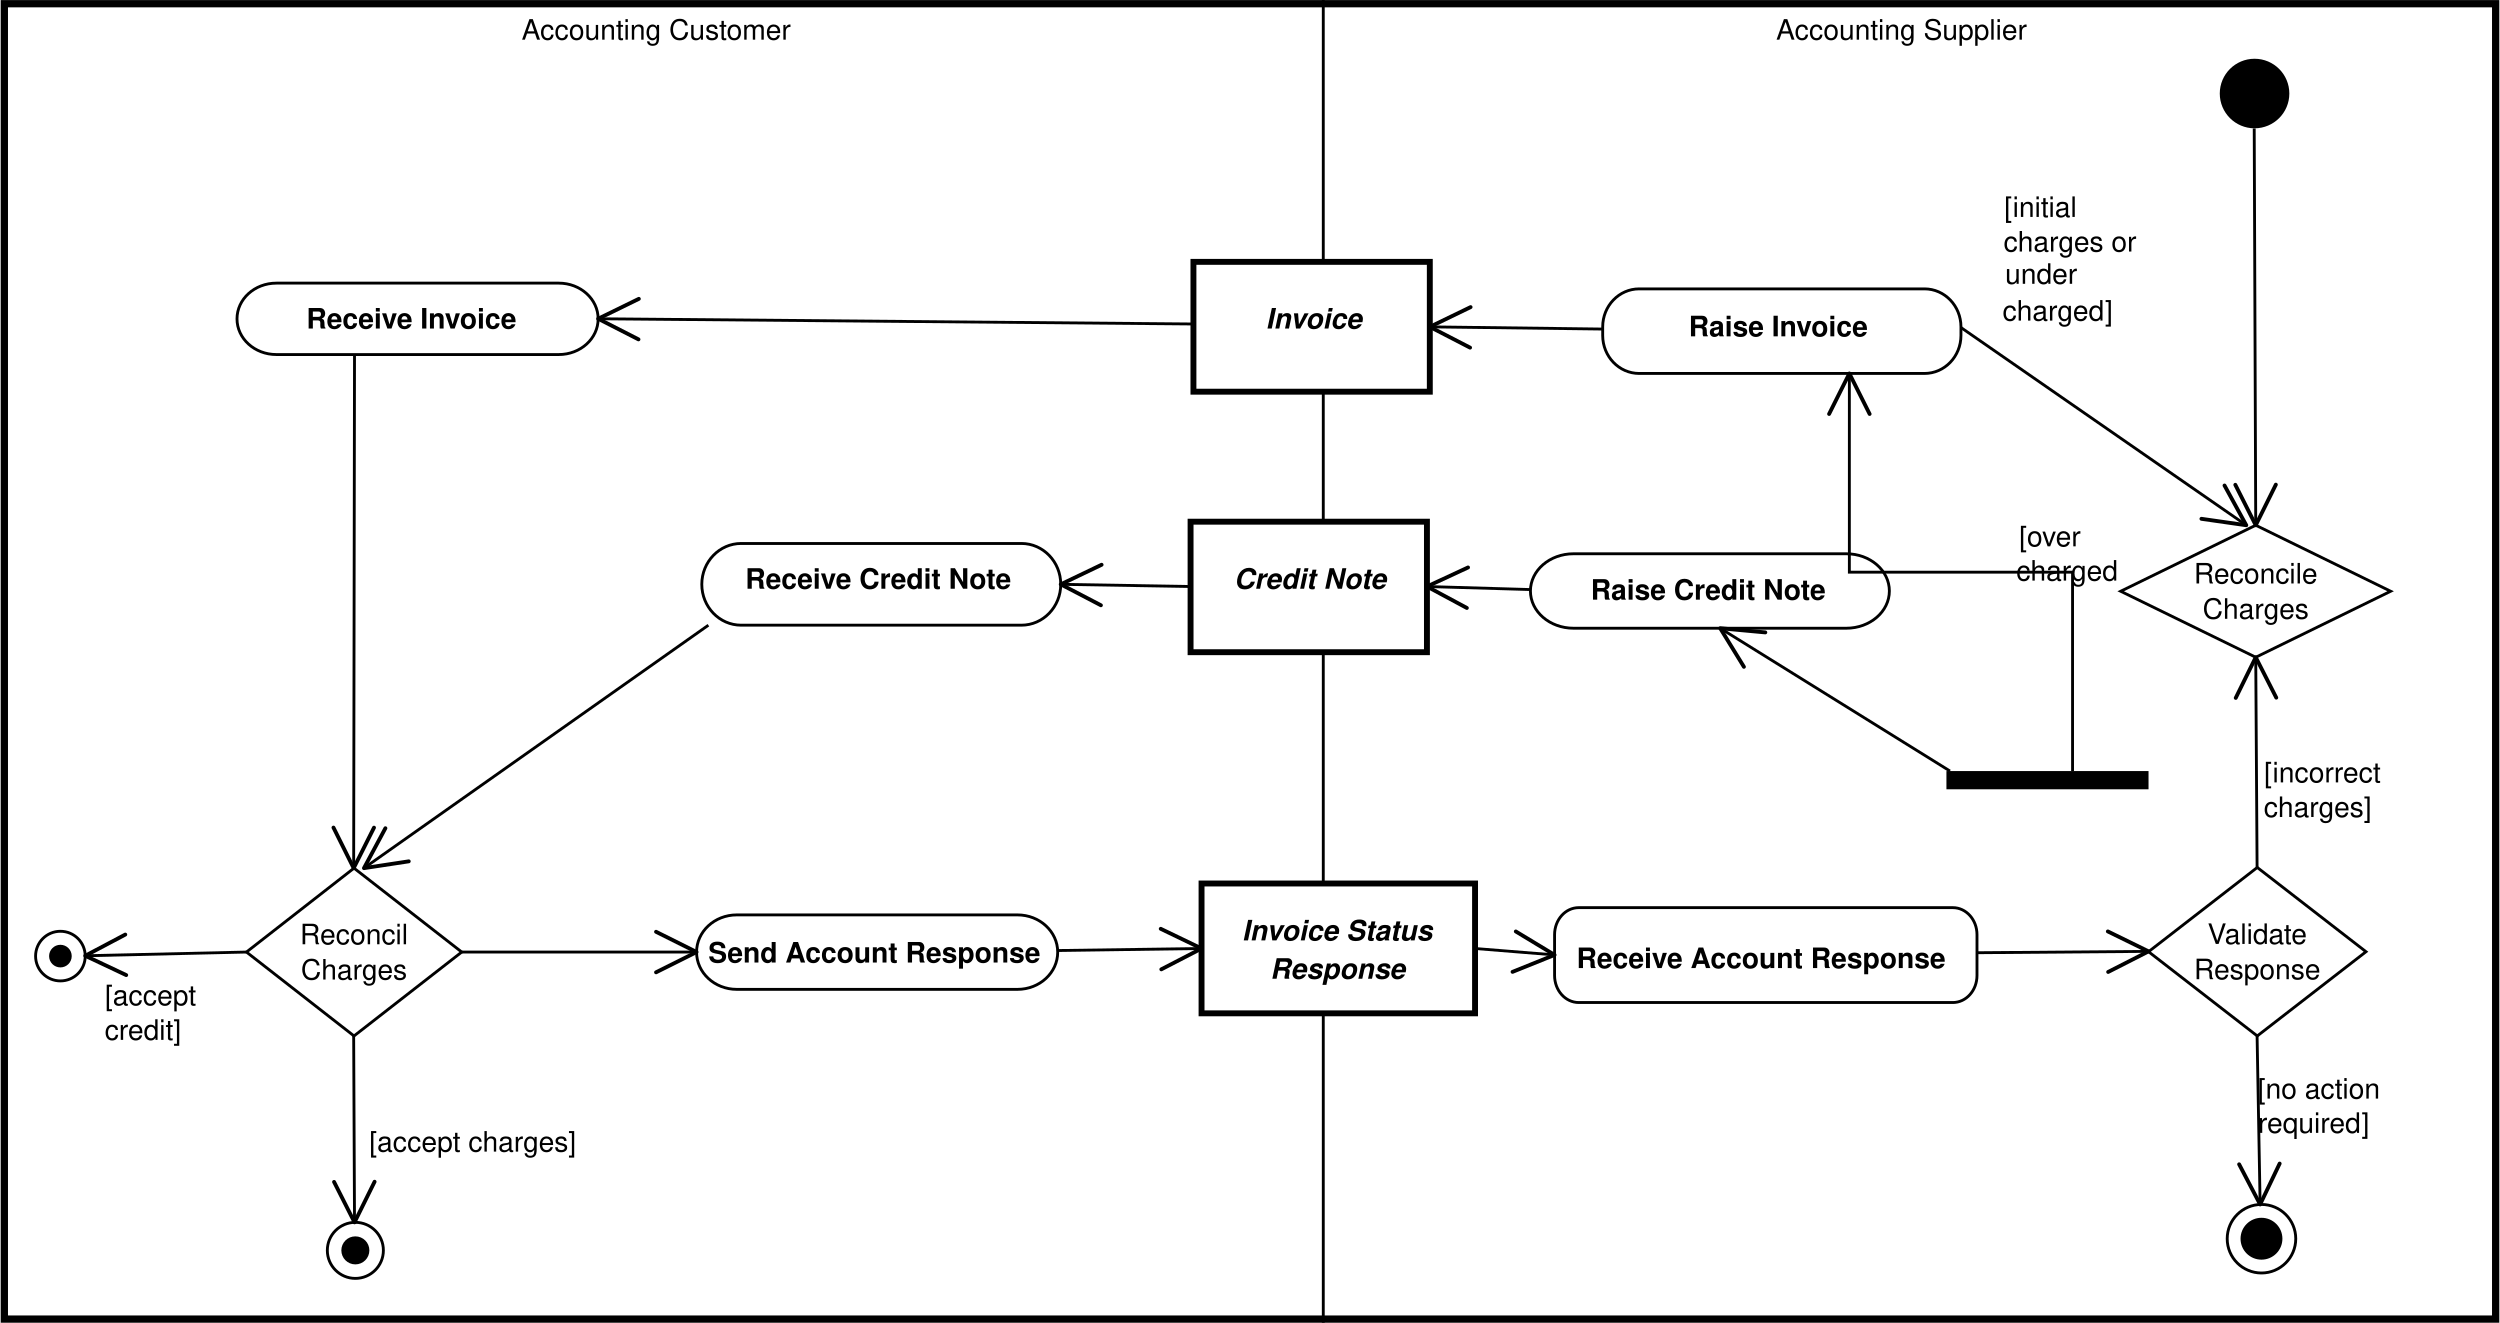
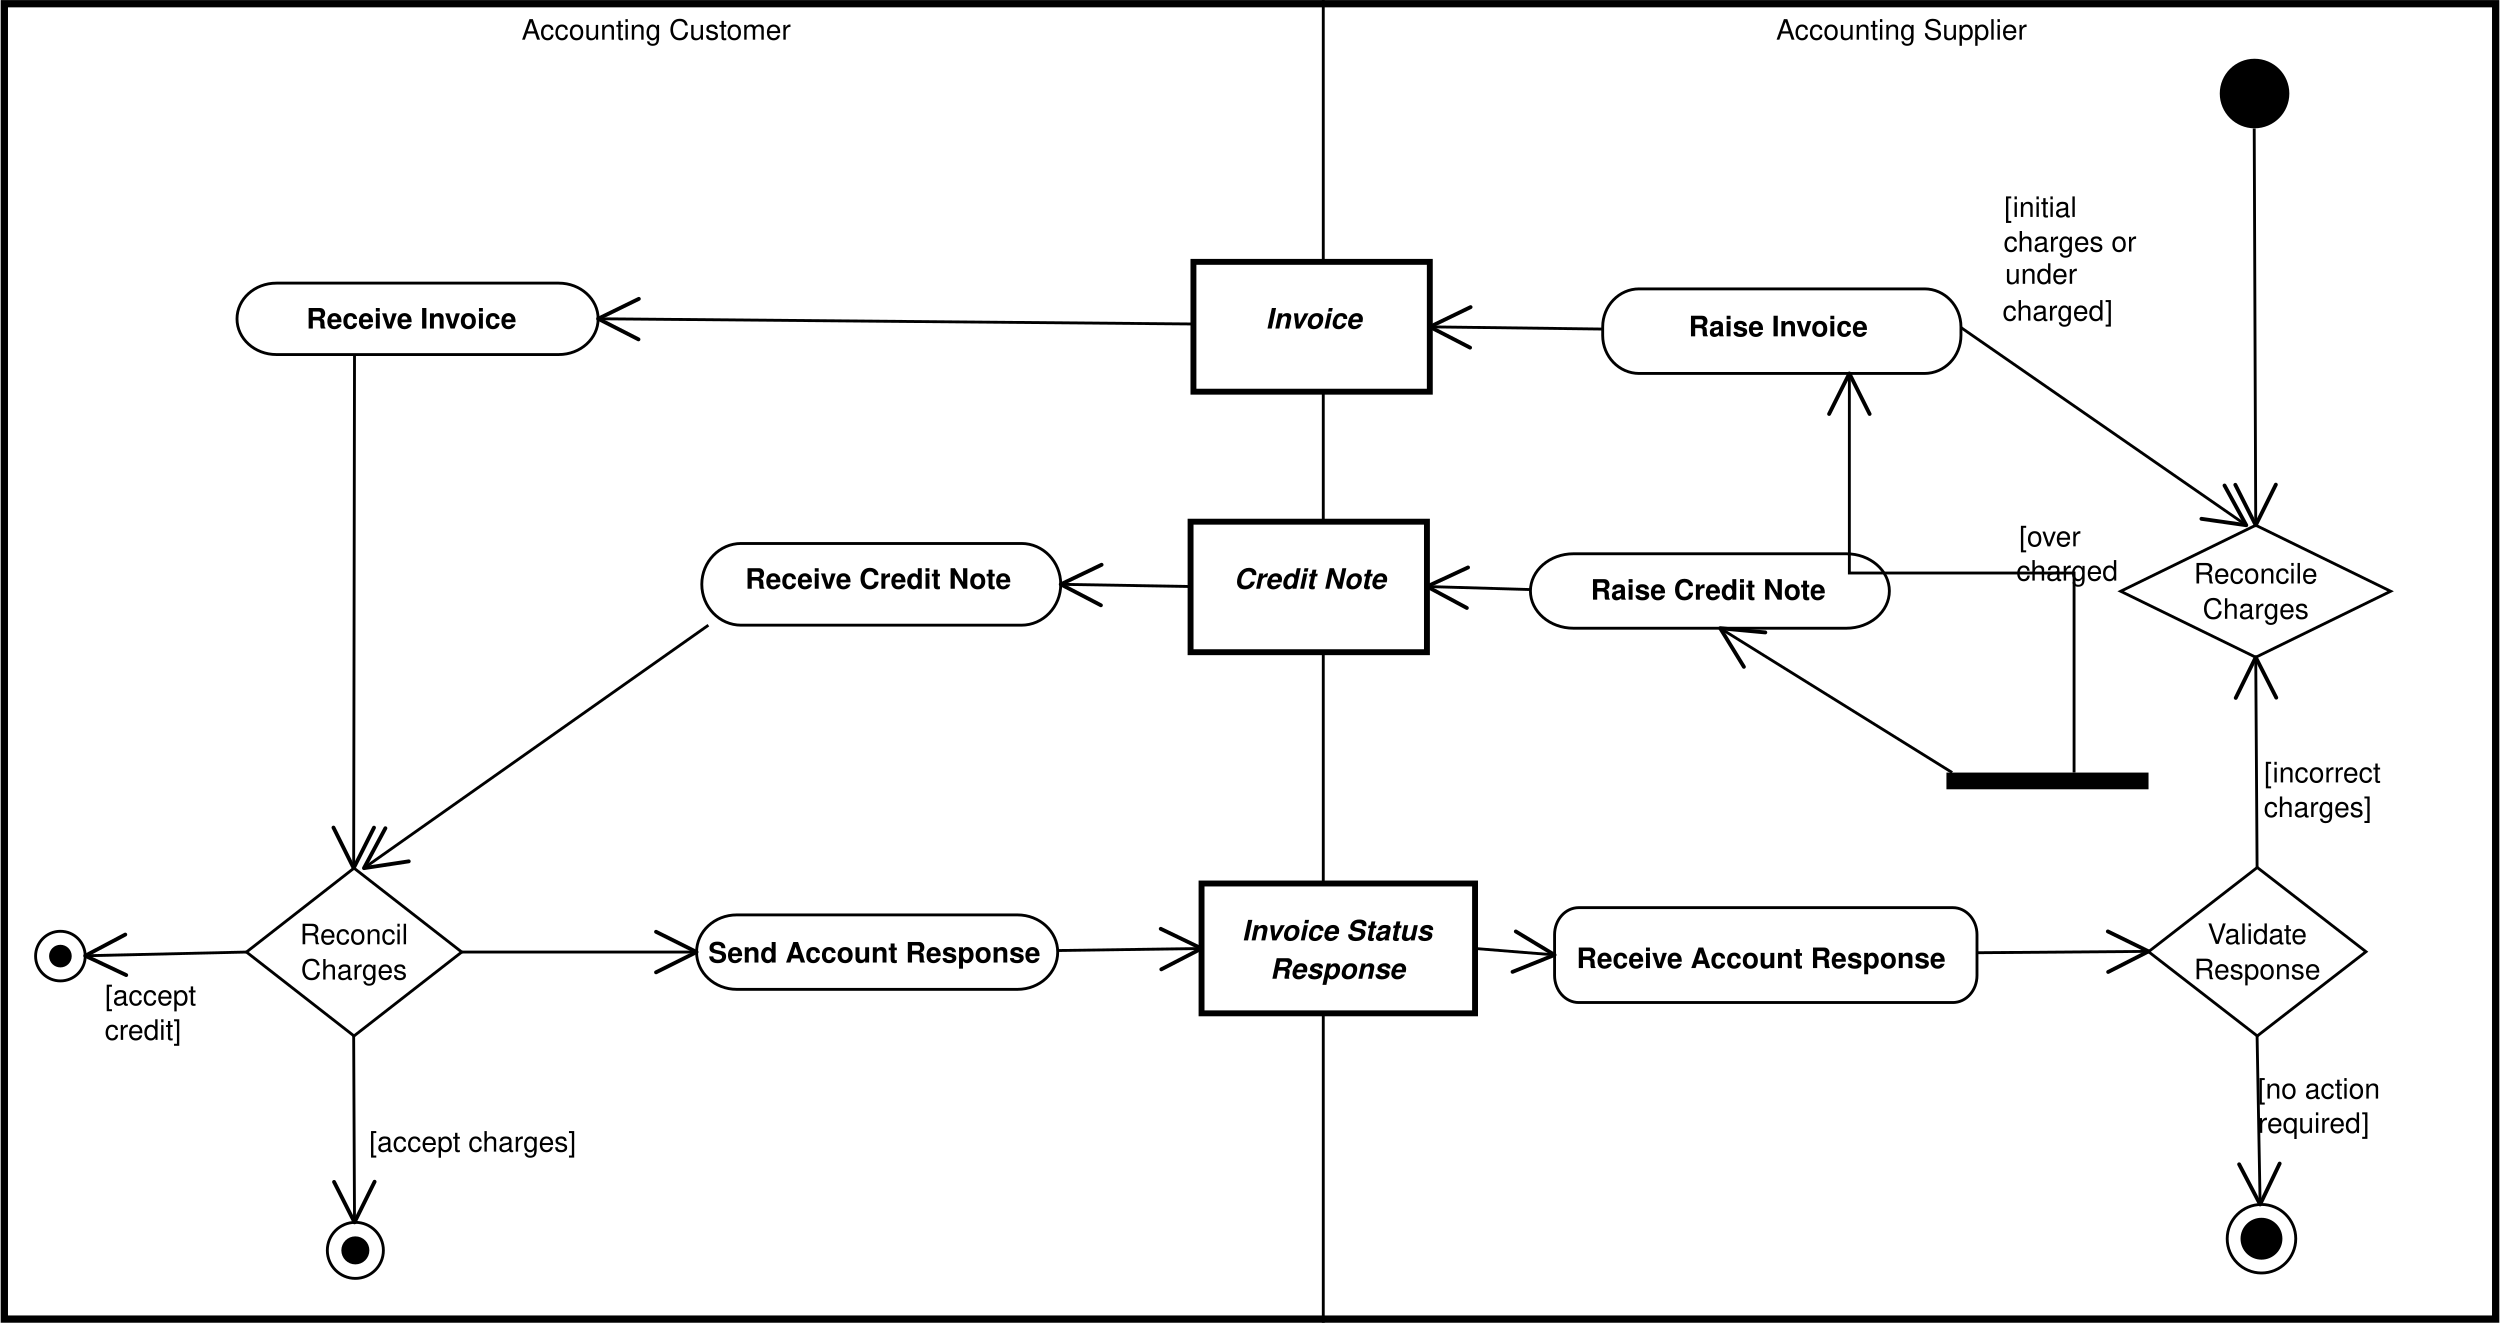
- <svg xmlns="http://www.w3.org/2000/svg" version="1.1" width="1480" height="783" viewBox="0 0 1480.0 783.4" content="&lt;mxfile host=&quot;UBL-TC&quot; agent=&quot;UBL artwork pipeline&quot; type=&quot;device&quot;&gt;&lt;diagram id=&quot;d1&quot; name=&quot;Page-1&quot;&gt;&lt;mxGraphModel dx=&quot;1400&quot; dy=&quot;800&quot; grid=&quot;0&quot; page=&quot;1&quot; pageScale=&quot;1&quot; pageWidth=&quot;1480&quot; pageHeight=&quot;783&quot;&gt;&lt;root&gt;&lt;mxCell id=&quot;0&quot;/&gt;&lt;mxCell id=&quot;1&quot; parent=&quot;0&quot;/&gt;&lt;mxCell id=&quot;lane0&quot; value=&quot;Accounting Customer&quot; style=&quot;swimlane;whiteSpace=wrap;html=1;startSize=33;&quot; vertex=&quot;1&quot; parent=&quot;1&quot;&gt;&lt;mxGeometry x=&quot;0.0&quot; y=&quot;0&quot; width=&quot;783.4&quot; height=&quot;783.4&quot; as=&quot;geometry&quot;/&gt;&lt;/mxCell&gt;&lt;mxCell id=&quot;lane1&quot; value=&quot;Accounting Supplier&quot; style=&quot;swimlane;whiteSpace=wrap;html=1;startSize=33;&quot; vertex=&quot;1&quot; parent=&quot;1&quot;&gt;&lt;mxGeometry x=&quot;783.4&quot; y=&quot;0&quot; width=&quot;696.6&quot; height=&quot;783.4&quot; as=&quot;geometry&quot;/&gt;&lt;/mxCell&gt;&lt;mxCell id=&quot;n1&quot; value=&quot;&quot; style=&quot;ellipse;html=1;shape=startState;fillColor=#000000;strokeColor=#000000;fontFamily=Helvetica;fontSize=17;&quot; vertex=&quot;1&quot; parent=&quot;1&quot;&gt;&lt;mxGeometry x=&quot;1314.5&quot; y=&quot;34.6&quot; width=&quot;41.1&quot; height=&quot;41.5&quot; as=&quot;geometry&quot;/&gt;&lt;/mxCell&gt;&lt;mxCell id=&quot;n2&quot; value=&quot;Invoice&quot; style=&quot;rounded=0;whiteSpace=wrap;html=1;fontStyle=3;strokeWidth=2;fontFamily=Helvetica;fontSize=17;&quot; vertex=&quot;1&quot; parent=&quot;1&quot;&gt;&lt;mxGeometry x=&quot;706.5&quot; y=&quot;155.1&quot; width=&quot;140.0&quot; height=&quot;76.9&quot; as=&quot;geometry&quot;/&gt;&lt;/mxCell&gt;&lt;mxCell id=&quot;n3&quot; value=&quot;Receive Invoice&quot; style=&quot;rounded=1;arcSize=40;whiteSpace=wrap;html=1;fontStyle=1;fontFamily=Helvetica;fontSize=17;&quot; vertex=&quot;1&quot; parent=&quot;1&quot;&gt;&lt;mxGeometry x=&quot;140.0&quot; y=&quot;167.7&quot; width=&quot;213.9&quot; height=&quot;42.3&quot; as=&quot;geometry&quot;/&gt;&lt;/mxCell&gt;&lt;mxCell id=&quot;n4&quot; value=&quot;Raise Invoice&quot; style=&quot;rounded=1;arcSize=40;whiteSpace=wrap;html=1;fontStyle=1;fontFamily=Helvetica;fontSize=17;&quot; vertex=&quot;1&quot; parent=&quot;1&quot;&gt;&lt;mxGeometry x=&quot;948.9&quot; y=&quot;171.1&quot; width=&quot;212.2&quot; height=&quot;50.1&quot; as=&quot;geometry&quot;/&gt;&lt;/mxCell&gt;&lt;mxCell id=&quot;n5&quot; value=&quot;Credit Note&quot; style=&quot;rounded=0;whiteSpace=wrap;html=1;fontStyle=3;strokeWidth=2;fontFamily=Helvetica;fontSize=17;&quot; vertex=&quot;1&quot; parent=&quot;1&quot;&gt;&lt;mxGeometry x=&quot;704.8&quot; y=&quot;309.0&quot; width=&quot;140.0&quot; height=&quot;77.3&quot; as=&quot;geometry&quot;/&gt;&lt;/mxCell&gt;&lt;mxCell id=&quot;n6&quot; value=&quot;Reconcile Charges&quot; style=&quot;rhombus;whiteSpace=wrap;html=1;fontFamily=Helvetica;fontSize=17;&quot; vertex=&quot;1&quot; parent=&quot;1&quot;&gt;&lt;mxGeometry x=&quot;1255.7&quot; y=&quot;311.1&quot; width=&quot;159.9&quot; height=&quot;78.2&quot; as=&quot;geometry&quot;/&gt;&lt;/mxCell&gt;&lt;mxCell id=&quot;n7&quot; value=&quot;Receive Credit Note&quot; style=&quot;rounded=1;arcSize=40;whiteSpace=wrap;html=1;fontStyle=1;fontFamily=Helvetica;fontSize=17;&quot; vertex=&quot;1&quot; parent=&quot;1&quot;&gt;&lt;mxGeometry x=&quot;415.3&quot; y=&quot;321.9&quot; width=&quot;212.6&quot; height=&quot;48.4&quot; as=&quot;geometry&quot;/&gt;&lt;/mxCell&gt;&lt;mxCell id=&quot;n8&quot; value=&quot;Raise Credit Note&quot; style=&quot;rounded=1;arcSize=40;whiteSpace=wrap;html=1;fontStyle=1;fontFamily=Helvetica;fontSize=17;&quot; vertex=&quot;1&quot; parent=&quot;1&quot;&gt;&lt;mxGeometry x=&quot;906.1&quot; y=&quot;328.0&quot; width=&quot;212.6&quot; height=&quot;44.1&quot; as=&quot;geometry&quot;/&gt;&lt;/mxCell&gt;&lt;mxCell id=&quot;n9&quot; value=&quot;&quot; style=&quot;html=1;shape=line;direction=north;strokeWidth=12;fontFamily=Helvetica;fontSize=17;&quot; vertex=&quot;1&quot; parent=&quot;1&quot;&gt;&lt;mxGeometry x=&quot;1152.5&quot; y=&quot;456.7&quot; width=&quot;119.7&quot; height=&quot;10.8&quot; as=&quot;geometry&quot;/&gt;&lt;/mxCell&gt;&lt;mxCell id=&quot;n10&quot; value=&quot;Validate Response&quot; style=&quot;rhombus;whiteSpace=wrap;html=1;fontFamily=Helvetica;fontSize=17;&quot; vertex=&quot;1&quot; parent=&quot;1&quot;&gt;&lt;mxGeometry x=&quot;1272.2&quot; y=&quot;513.8&quot; width=&quot;128.8&quot; height=&quot;99.8&quot; as=&quot;geometry&quot;/&gt;&lt;/mxCell&gt;&lt;mxCell id=&quot;n11&quot; value=&quot;Reconcil Charges&quot; style=&quot;rhombus;whiteSpace=wrap;html=1;fontFamily=Helvetica;fontSize=17;&quot; vertex=&quot;1&quot; parent=&quot;1&quot;&gt;&lt;mxGeometry x=&quot;145.6&quot; y=&quot;514.2&quot; width=&quot;127.5&quot; height=&quot;99.4&quot; as=&quot;geometry&quot;/&gt;&lt;/mxCell&gt;&lt;mxCell id=&quot;n12&quot; value=&quot;Invoice Status Response&quot; style=&quot;rounded=0;whiteSpace=wrap;html=1;fontStyle=3;strokeWidth=2;fontFamily=Helvetica;fontSize=17;&quot; vertex=&quot;1&quot; parent=&quot;1&quot;&gt;&lt;mxGeometry x=&quot;711.3&quot; y=&quot;523.3&quot; width=&quot;162.0&quot; height=&quot;76.9&quot; as=&quot;geometry&quot;/&gt;&lt;/mxCell&gt;&lt;mxCell id=&quot;n13&quot; value=&quot;Receive Account Response&quot; style=&quot;rounded=1;arcSize=40;whiteSpace=wrap;html=1;fontStyle=1;fontFamily=Helvetica;fontSize=17;&quot; vertex=&quot;1&quot; parent=&quot;1&quot;&gt;&lt;mxGeometry x=&quot;920.4&quot; y=&quot;537.6&quot; width=&quot;250.2&quot; height=&quot;56.2&quot; as=&quot;geometry&quot;/&gt;&lt;/mxCell&gt;&lt;mxCell id=&quot;n14&quot; value=&quot;Send Account Response&quot; style=&quot;rounded=1;arcSize=40;whiteSpace=wrap;html=1;fontStyle=1;fontFamily=Helvetica;fontSize=17;&quot; vertex=&quot;1&quot; parent=&quot;1&quot;&gt;&lt;mxGeometry x=&quot;412.2&quot; y=&quot;541.9&quot; width=&quot;213.9&quot; height=&quot;44.1&quot; as=&quot;geometry&quot;/&gt;&lt;/mxCell&gt;&lt;mxCell id=&quot;n15&quot; value=&quot;&quot; style=&quot;ellipse;html=1;shape=endState;fillColor=#000000;strokeColor=#000000;fontFamily=Helvetica;fontSize=17;&quot; vertex=&quot;1&quot; parent=&quot;1&quot;&gt;&lt;mxGeometry x=&quot;20.7&quot; y=&quot;551.4&quot; width=&quot;29.4&quot; height=&quot;29.8&quot; as=&quot;geometry&quot;/&gt;&lt;/mxCell&gt;&lt;mxCell id=&quot;n16&quot; value=&quot;&quot; style=&quot;ellipse;html=1;shape=endState;fillColor=#000000;strokeColor=#000000;fontFamily=Helvetica;fontSize=17;&quot; vertex=&quot;1&quot; parent=&quot;1&quot;&gt;&lt;mxGeometry x=&quot;1318.8&quot; y=&quot;713.4&quot; width=&quot;40.6&quot; height=&quot;40.6&quot; as=&quot;geometry&quot;/&gt;&lt;/mxCell&gt;&lt;mxCell id=&quot;n17&quot; value=&quot;&quot; style=&quot;ellipse;html=1;shape=endState;fillColor=#000000;strokeColor=#000000;fontFamily=Helvetica;fontSize=17;&quot; vertex=&quot;1&quot; parent=&quot;1&quot;&gt;&lt;mxGeometry x=&quot;193.4&quot; y=&quot;724.0&quot; width=&quot;33.3&quot; height=&quot;33.3&quot; as=&quot;geometry&quot;/&gt;&lt;/mxCell&gt;&lt;mxCell id=&quot;e0&quot; value=&quot;&quot; style=&quot;edgeStyle=none;rounded=0;html=1;endArrow=open;endFill=0;endSize=14;exitX=0.494;exitY=1.0;entryX=0.5;entryY=0.0;&quot; edge=&quot;1&quot; parent=&quot;1&quot; source=&quot;n1&quot; target=&quot;n6&quot;&gt;&lt;mxGeometry relative=&quot;1&quot; as=&quot;geometry&quot;&gt;&lt;/mxGeometry&gt;&lt;/mxCell&gt;&lt;mxCell id=&quot;e1&quot; value=&quot;&quot; style=&quot;edgeStyle=none;rounded=0;html=1;endArrow=open;endFill=0;endSize=14;exitX=0.0;exitY=0.478;entryX=1.0;entryY=0.499;&quot; edge=&quot;1&quot; parent=&quot;1&quot; source=&quot;n2&quot; target=&quot;n3&quot;&gt;&lt;mxGeometry relative=&quot;1&quot; as=&quot;geometry&quot;&gt;&lt;/mxGeometry&gt;&lt;/mxCell&gt;&lt;mxCell id=&quot;e2&quot; value=&quot;&quot; style=&quot;edgeStyle=none;rounded=0;html=1;endArrow=open;endFill=0;endSize=14;exitX=0.0;exitY=0.475;entryX=1.0;entryY=0.501;&quot; edge=&quot;1&quot; parent=&quot;1&quot; source=&quot;n4&quot; target=&quot;n2&quot;&gt;&lt;mxGeometry relative=&quot;1&quot; as=&quot;geometry&quot;&gt;&lt;/mxGeometry&gt;&lt;/mxCell&gt;&lt;mxCell id=&quot;e3&quot; value=&quot;[over charged&quot; style=&quot;edgeStyle=none;rounded=0;html=1;endArrow=open;endFill=0;endSize=14;exitX=1.0;exitY=0.457;entryX=0.465;entryY=0.0;&quot; edge=&quot;1&quot; parent=&quot;1&quot; source=&quot;n4&quot; target=&quot;n6&quot;&gt;&lt;mxGeometry relative=&quot;1&quot; as=&quot;geometry&quot;&gt;&lt;/mxGeometry&gt;&lt;/mxCell&gt;&lt;mxCell id=&quot;e4&quot; value=&quot;&quot; style=&quot;edgeStyle=none;rounded=0;html=1;endArrow=open;endFill=0;endSize=14;exitX=0.325;exitY=1.0;entryX=0.498;entryY=0.0;&quot; edge=&quot;1&quot; parent=&quot;1&quot; source=&quot;n3&quot; target=&quot;n11&quot;&gt;&lt;mxGeometry relative=&quot;1&quot; as=&quot;geometry&quot;&gt;&lt;/mxGeometry&gt;&lt;/mxCell&gt;&lt;mxCell id=&quot;e5&quot; value=&quot;[incorrect information]&quot; style=&quot;edgeStyle=orthogonalEdgeStyle;rounded=0;html=1;endArrow=open;endFill=0;endSize=14;exitX=0.624;exitY=0.0;entryX=0.689;entryY=1.0;&quot; edge=&quot;1&quot; parent=&quot;1&quot; source=&quot;n9&quot; target=&quot;n4&quot;&gt;&lt;mxGeometry relative=&quot;1&quot; as=&quot;geometry&quot;&gt;&lt;/mxGeometry&gt;&lt;/mxCell&gt;&lt;mxCell id=&quot;e6&quot; value=&quot;&quot; style=&quot;edgeStyle=none;rounded=0;html=1;endArrow=open;endFill=0;endSize=14;exitX=0.0;exitY=0.497;entryX=1.0;entryY=0.5;&quot; edge=&quot;1&quot; parent=&quot;1&quot; source=&quot;n5&quot; target=&quot;n7&quot;&gt;&lt;mxGeometry relative=&quot;1&quot; as=&quot;geometry&quot;&gt;&lt;/mxGeometry&gt;&lt;/mxCell&gt;&lt;mxCell id=&quot;e7&quot; value=&quot;&quot; style=&quot;edgeStyle=none;rounded=0;html=1;endArrow=open;endFill=0;endSize=14;exitX=0.0;exitY=0.481;entryX=1.0;entryY=0.497;&quot; edge=&quot;1&quot; parent=&quot;1&quot; source=&quot;n8&quot; target=&quot;n5&quot;&gt;&lt;mxGeometry relative=&quot;1&quot; as=&quot;geometry&quot;&gt;&lt;/mxGeometry&gt;&lt;/mxCell&gt;&lt;mxCell id=&quot;e8&quot; value=&quot;&quot; style=&quot;edgeStyle=none;rounded=0;html=1;endArrow=open;endFill=0;endSize=14;exitX=0.018;exitY=1.0;entryX=0.546;entryY=0.0;&quot; edge=&quot;1&quot; parent=&quot;1&quot; source=&quot;n7&quot; target=&quot;n11&quot;&gt;&lt;mxGeometry relative=&quot;1&quot; as=&quot;geometry&quot;&gt;&lt;/mxGeometry&gt;&lt;/mxCell&gt;&lt;mxCell id=&quot;e9&quot; value=&quot;&quot; style=&quot;edgeStyle=none;rounded=0;html=1;endArrow=open;endFill=0;endSize=14;exitX=0.018;exitY=0.0;entryX=0.529;entryY=1.0;&quot; edge=&quot;1&quot; parent=&quot;1&quot; source=&quot;n9&quot; target=&quot;n8&quot;&gt;&lt;mxGeometry relative=&quot;1&quot; as=&quot;geometry&quot;&gt;&lt;/mxGeometry&gt;&lt;/mxCell&gt;&lt;mxCell id=&quot;e10&quot; value=&quot;[incorrect charges]&quot; style=&quot;edgeStyle=none;rounded=0;html=1;endArrow=open;endFill=0;endSize=14;exitX=0.499;exitY=0.0;entryX=0.5;entryY=1.0;&quot; edge=&quot;1&quot; parent=&quot;1&quot; source=&quot;n10&quot; target=&quot;n6&quot;&gt;&lt;mxGeometry relative=&quot;1&quot; as=&quot;geometry&quot;&gt;&lt;/mxGeometry&gt;&lt;/mxCell&gt;&lt;mxCell id=&quot;e11&quot; value=&quot;&quot; style=&quot;edgeStyle=none;rounded=0;html=1;endArrow=open;endFill=0;endSize=14;exitX=1.0;exitY=0.478;entryX=0.0;entryY=0.501;&quot; edge=&quot;1&quot; parent=&quot;1&quot; source=&quot;n14&quot; target=&quot;n12&quot;&gt;&lt;mxGeometry relative=&quot;1&quot; as=&quot;geometry&quot;&gt;&lt;/mxGeometry&gt;&lt;/mxCell&gt;&lt;mxCell id=&quot;e12&quot; value=&quot;&quot; style=&quot;edgeStyle=none;rounded=0;html=1;endArrow=open;endFill=0;endSize=14;exitX=1.0;exitY=0.5;entryX=0.0;entryY=0.499;&quot; edge=&quot;1&quot; parent=&quot;1&quot; source=&quot;n11&quot; target=&quot;n14&quot;&gt;&lt;mxGeometry relative=&quot;1&quot; as=&quot;geometry&quot;&gt;&lt;/mxGeometry&gt;&lt;/mxCell&gt;&lt;mxCell id=&quot;e13&quot; value=&quot;&quot; style=&quot;edgeStyle=orthogonalEdgeStyle;rounded=0;html=1;endArrow=open;endFill=0;endSize=14;exitX=1.0;exitY=0.501;entryX=0.0;entryY=0.498;&quot; edge=&quot;1&quot; parent=&quot;1&quot; source=&quot;n12&quot; target=&quot;n13&quot;&gt;&lt;mxGeometry relative=&quot;1&quot; as=&quot;geometry&quot;&gt;&lt;/mxGeometry&gt;&lt;/mxCell&gt;&lt;mxCell id=&quot;e14&quot; value=&quot;&quot; style=&quot;edgeStyle=none;rounded=0;html=1;endArrow=open;endFill=0;endSize=14;exitX=1.0;exitY=0.475;entryX=0.0;entryY=0.498;&quot; edge=&quot;1&quot; parent=&quot;1&quot; source=&quot;n13&quot; target=&quot;n10&quot;&gt;&lt;mxGeometry relative=&quot;1&quot; as=&quot;geometry&quot;&gt;&lt;/mxGeometry&gt;&lt;/mxCell&gt;&lt;mxCell id=&quot;e15&quot; value=&quot;[accept credit]&quot; style=&quot;edgeStyle=none;rounded=0;html=1;endArrow=open;endFill=0;endSize=14;exitX=0.0;exitY=0.5;entryX=1.0;entryY=0.493;&quot; edge=&quot;1&quot; parent=&quot;1&quot; source=&quot;n11&quot; target=&quot;n15&quot;&gt;&lt;mxGeometry relative=&quot;1&quot; as=&quot;geometry&quot;&gt;&lt;/mxGeometry&gt;&lt;/mxCell&gt;&lt;mxCell id=&quot;e16&quot; value=&quot;[accept charges]&quot; style=&quot;edgeStyle=none;rounded=0;html=1;endArrow=open;endFill=0;endSize=14;exitX=0.498;exitY=1.0;entryX=0.486;entryY=0.0;&quot; edge=&quot;1&quot; parent=&quot;1&quot; source=&quot;n11&quot; target=&quot;n17&quot;&gt;&lt;mxGeometry relative=&quot;1&quot; as=&quot;geometry&quot;&gt;&lt;/mxGeometry&gt;&lt;/mxCell&gt;&lt;mxCell id=&quot;e17&quot; value=&quot;[no action required]&quot; style=&quot;edgeStyle=orthogonalEdgeStyle;rounded=0;html=1;endArrow=open;endFill=0;endSize=14;exitX=0.499;exitY=1.0;entryX=0.48;entryY=0.0;&quot; edge=&quot;1&quot; parent=&quot;1&quot; source=&quot;n10&quot; target=&quot;n16&quot;&gt;&lt;mxGeometry relative=&quot;1&quot; as=&quot;geometry&quot;&gt;&lt;/mxGeometry&gt;&lt;/mxCell&gt;&lt;/root&gt;&lt;/mxGraphModel&gt;&lt;/diagram&gt;&lt;/mxfile&gt;">
+ <svg xmlns="http://www.w3.org/2000/svg" version="1.1" width="1480" height="783" viewBox="0 0 1480.0 783.4" content="&lt;mxfile host=&quot;UBL-TC&quot; agent=&quot;UBL artwork pipeline&quot; type=&quot;device&quot;&gt;&lt;diagram id=&quot;d1&quot; name=&quot;Page-1&quot;&gt;&lt;mxGraphModel dx=&quot;1400&quot; dy=&quot;800&quot; grid=&quot;0&quot; page=&quot;1&quot; pageScale=&quot;1&quot; pageWidth=&quot;1480&quot; pageHeight=&quot;783&quot;&gt;&lt;root&gt;&lt;mxCell id=&quot;0&quot;/&gt;&lt;mxCell id=&quot;1&quot; parent=&quot;0&quot;/&gt;&lt;mxCell id=&quot;lane0&quot; value=&quot;Accounting Customer&quot; style=&quot;swimlane;whiteSpace=wrap;html=1;startSize=33;&quot; vertex=&quot;1&quot; parent=&quot;1&quot;&gt;&lt;mxGeometry x=&quot;0.0&quot; y=&quot;0&quot; width=&quot;783.4&quot; height=&quot;783.4&quot; as=&quot;geometry&quot;/&gt;&lt;/mxCell&gt;&lt;mxCell id=&quot;lane1&quot; value=&quot;Accounting Supplier&quot; style=&quot;swimlane;whiteSpace=wrap;html=1;startSize=33;&quot; vertex=&quot;1&quot; parent=&quot;1&quot;&gt;&lt;mxGeometry x=&quot;783.4&quot; y=&quot;0&quot; width=&quot;696.6&quot; height=&quot;783.4&quot; as=&quot;geometry&quot;/&gt;&lt;/mxCell&gt;&lt;mxCell id=&quot;n1&quot; value=&quot;&quot; style=&quot;ellipse;html=1;shape=startState;fillColor=#000000;strokeColor=#000000;fontFamily=Helvetica;fontSize=17;&quot; vertex=&quot;1&quot; parent=&quot;1&quot;&gt;&lt;mxGeometry x=&quot;1314.5&quot; y=&quot;34.6&quot; width=&quot;41.1&quot; height=&quot;41.5&quot; as=&quot;geometry&quot;/&gt;&lt;/mxCell&gt;&lt;mxCell id=&quot;n2&quot; value=&quot;Invoice&quot; style=&quot;rounded=0;whiteSpace=wrap;html=1;fontStyle=3;strokeWidth=2;fontFamily=Helvetica;fontSize=17;&quot; vertex=&quot;1&quot; parent=&quot;1&quot;&gt;&lt;mxGeometry x=&quot;706.5&quot; y=&quot;155.1&quot; width=&quot;140.0&quot; height=&quot;76.9&quot; as=&quot;geometry&quot;/&gt;&lt;/mxCell&gt;&lt;mxCell id=&quot;n3&quot; value=&quot;Receive Invoice&quot; style=&quot;rounded=1;arcSize=40;whiteSpace=wrap;html=1;fontStyle=1;fontFamily=Helvetica;fontSize=17;&quot; vertex=&quot;1&quot; parent=&quot;1&quot;&gt;&lt;mxGeometry x=&quot;140.0&quot; y=&quot;167.7&quot; width=&quot;213.9&quot; height=&quot;42.3&quot; as=&quot;geometry&quot;/&gt;&lt;/mxCell&gt;&lt;mxCell id=&quot;n4&quot; value=&quot;Raise Invoice&quot; style=&quot;rounded=1;arcSize=40;whiteSpace=wrap;html=1;fontStyle=1;fontFamily=Helvetica;fontSize=17;&quot; vertex=&quot;1&quot; parent=&quot;1&quot;&gt;&lt;mxGeometry x=&quot;948.9&quot; y=&quot;171.1&quot; width=&quot;212.2&quot; height=&quot;50.1&quot; as=&quot;geometry&quot;/&gt;&lt;/mxCell&gt;&lt;mxCell id=&quot;n5&quot; value=&quot;Credit Note&quot; style=&quot;rounded=0;whiteSpace=wrap;html=1;fontStyle=3;strokeWidth=2;fontFamily=Helvetica;fontSize=17;&quot; vertex=&quot;1&quot; parent=&quot;1&quot;&gt;&lt;mxGeometry x=&quot;704.8&quot; y=&quot;309.0&quot; width=&quot;140.0&quot; height=&quot;77.3&quot; as=&quot;geometry&quot;/&gt;&lt;/mxCell&gt;&lt;mxCell id=&quot;n6&quot; value=&quot;Reconcile Charges&quot; style=&quot;rhombus;whiteSpace=wrap;html=1;fontFamily=Helvetica;fontSize=17;&quot; vertex=&quot;1&quot; parent=&quot;1&quot;&gt;&lt;mxGeometry x=&quot;1255.7&quot; y=&quot;311.1&quot; width=&quot;159.9&quot; height=&quot;78.2&quot; as=&quot;geometry&quot;/&gt;&lt;/mxCell&gt;&lt;mxCell id=&quot;n7&quot; value=&quot;Receive Credit Note&quot; style=&quot;rounded=1;arcSize=40;whiteSpace=wrap;html=1;fontStyle=1;fontFamily=Helvetica;fontSize=17;&quot; vertex=&quot;1&quot; parent=&quot;1&quot;&gt;&lt;mxGeometry x=&quot;415.3&quot; y=&quot;321.9&quot; width=&quot;212.6&quot; height=&quot;48.4&quot; as=&quot;geometry&quot;/&gt;&lt;/mxCell&gt;&lt;mxCell id=&quot;n8&quot; value=&quot;Raise Credit Note&quot; style=&quot;rounded=1;arcSize=40;whiteSpace=wrap;html=1;fontStyle=1;fontFamily=Helvetica;fontSize=17;&quot; vertex=&quot;1&quot; parent=&quot;1&quot;&gt;&lt;mxGeometry x=&quot;906.1&quot; y=&quot;328.0&quot; width=&quot;212.6&quot; height=&quot;44.1&quot; as=&quot;geometry&quot;/&gt;&lt;/mxCell&gt;&lt;mxCell id=&quot;n9&quot; value=&quot;&quot; style=&quot;html=1;shape=line;direction=north;strokeWidth=12;fontFamily=Helvetica;fontSize=17;&quot; vertex=&quot;1&quot; parent=&quot;1&quot;&gt;&lt;mxGeometry x=&quot;1152.5&quot; y=&quot;457.6&quot; width=&quot;119.7&quot; height=&quot;9.9&quot; as=&quot;geometry&quot;/&gt;&lt;/mxCell&gt;&lt;mxCell id=&quot;n10&quot; value=&quot;Validate Response&quot; style=&quot;rhombus;whiteSpace=wrap;html=1;fontFamily=Helvetica;fontSize=17;&quot; vertex=&quot;1&quot; parent=&quot;1&quot;&gt;&lt;mxGeometry x=&quot;1272.2&quot; y=&quot;513.8&quot; width=&quot;128.8&quot; height=&quot;99.8&quot; as=&quot;geometry&quot;/&gt;&lt;/mxCell&gt;&lt;mxCell id=&quot;n11&quot; value=&quot;Reconcil Charges&quot; style=&quot;rhombus;whiteSpace=wrap;html=1;fontFamily=Helvetica;fontSize=17;&quot; vertex=&quot;1&quot; parent=&quot;1&quot;&gt;&lt;mxGeometry x=&quot;145.6&quot; y=&quot;514.2&quot; width=&quot;127.5&quot; height=&quot;99.4&quot; as=&quot;geometry&quot;/&gt;&lt;/mxCell&gt;&lt;mxCell id=&quot;n12&quot; value=&quot;Invoice Status Response&quot; style=&quot;rounded=0;whiteSpace=wrap;html=1;fontStyle=3;strokeWidth=2;fontFamily=Helvetica;fontSize=17;&quot; vertex=&quot;1&quot; parent=&quot;1&quot;&gt;&lt;mxGeometry x=&quot;711.3&quot; y=&quot;523.3&quot; width=&quot;162.0&quot; height=&quot;76.9&quot; as=&quot;geometry&quot;/&gt;&lt;/mxCell&gt;&lt;mxCell id=&quot;n13&quot; value=&quot;Receive Account Response&quot; style=&quot;rounded=1;arcSize=40;whiteSpace=wrap;html=1;fontStyle=1;fontFamily=Helvetica;fontSize=17;&quot; vertex=&quot;1&quot; parent=&quot;1&quot;&gt;&lt;mxGeometry x=&quot;920.4&quot; y=&quot;537.6&quot; width=&quot;250.2&quot; height=&quot;56.2&quot; as=&quot;geometry&quot;/&gt;&lt;/mxCell&gt;&lt;mxCell id=&quot;n14&quot; value=&quot;Send Account Response&quot; style=&quot;rounded=1;arcSize=40;whiteSpace=wrap;html=1;fontStyle=1;fontFamily=Helvetica;fontSize=17;&quot; vertex=&quot;1&quot; parent=&quot;1&quot;&gt;&lt;mxGeometry x=&quot;412.2&quot; y=&quot;541.9&quot; width=&quot;213.9&quot; height=&quot;44.1&quot; as=&quot;geometry&quot;/&gt;&lt;/mxCell&gt;&lt;mxCell id=&quot;n15&quot; value=&quot;&quot; style=&quot;ellipse;html=1;shape=endState;fillColor=#000000;strokeColor=#000000;fontFamily=Helvetica;fontSize=17;&quot; vertex=&quot;1&quot; parent=&quot;1&quot;&gt;&lt;mxGeometry x=&quot;20.7&quot; y=&quot;551.4&quot; width=&quot;29.4&quot; height=&quot;29.8&quot; as=&quot;geometry&quot;/&gt;&lt;/mxCell&gt;&lt;mxCell id=&quot;n16&quot; value=&quot;&quot; style=&quot;ellipse;html=1;shape=endState;fillColor=#000000;strokeColor=#000000;fontFamily=Helvetica;fontSize=17;&quot; vertex=&quot;1&quot; parent=&quot;1&quot;&gt;&lt;mxGeometry x=&quot;1318.8&quot; y=&quot;713.4&quot; width=&quot;40.6&quot; height=&quot;40.6&quot; as=&quot;geometry&quot;/&gt;&lt;/mxCell&gt;&lt;mxCell id=&quot;n17&quot; value=&quot;&quot; style=&quot;ellipse;html=1;shape=endState;fillColor=#000000;strokeColor=#000000;fontFamily=Helvetica;fontSize=17;&quot; vertex=&quot;1&quot; parent=&quot;1&quot;&gt;&lt;mxGeometry x=&quot;193.4&quot; y=&quot;724.0&quot; width=&quot;33.3&quot; height=&quot;33.3&quot; as=&quot;geometry&quot;/&gt;&lt;/mxCell&gt;&lt;mxCell id=&quot;e0&quot; value=&quot;&quot; style=&quot;edgeStyle=none;rounded=0;html=1;endArrow=open;endFill=0;endSize=14;exitX=0.494;exitY=1.0;entryX=0.5;entryY=0.0;&quot; edge=&quot;1&quot; parent=&quot;1&quot; source=&quot;n1&quot; target=&quot;n6&quot;&gt;&lt;mxGeometry relative=&quot;1&quot; as=&quot;geometry&quot;&gt;&lt;/mxGeometry&gt;&lt;/mxCell&gt;&lt;mxCell id=&quot;e1&quot; value=&quot;&quot; style=&quot;edgeStyle=none;rounded=0;html=1;endArrow=open;endFill=0;endSize=14;exitX=0.0;exitY=0.478;entryX=1.0;entryY=0.499;&quot; edge=&quot;1&quot; parent=&quot;1&quot; source=&quot;n2&quot; target=&quot;n3&quot;&gt;&lt;mxGeometry relative=&quot;1&quot; as=&quot;geometry&quot;&gt;&lt;/mxGeometry&gt;&lt;/mxCell&gt;&lt;mxCell id=&quot;e2&quot; value=&quot;&quot; style=&quot;edgeStyle=none;rounded=0;html=1;endArrow=open;endFill=0;endSize=14;exitX=0.0;exitY=0.475;entryX=1.0;entryY=0.501;&quot; edge=&quot;1&quot; parent=&quot;1&quot; source=&quot;n4&quot; target=&quot;n2&quot;&gt;&lt;mxGeometry relative=&quot;1&quot; as=&quot;geometry&quot;&gt;&lt;/mxGeometry&gt;&lt;/mxCell&gt;&lt;mxCell id=&quot;e3&quot; value=&quot;[over charged&quot; style=&quot;edgeStyle=none;rounded=0;html=1;endArrow=open;endFill=0;endSize=14;exitX=1.0;exitY=0.457;entryX=0.465;entryY=0.0;&quot; edge=&quot;1&quot; parent=&quot;1&quot; source=&quot;n4&quot; target=&quot;n6&quot;&gt;&lt;mxGeometry relative=&quot;1&quot; as=&quot;geometry&quot;&gt;&lt;/mxGeometry&gt;&lt;/mxCell&gt;&lt;mxCell id=&quot;e4&quot; value=&quot;&quot; style=&quot;edgeStyle=none;rounded=0;html=1;endArrow=open;endFill=0;endSize=14;exitX=0.325;exitY=1.0;entryX=0.498;entryY=0.0;&quot; edge=&quot;1&quot; parent=&quot;1&quot; source=&quot;n3&quot; target=&quot;n11&quot;&gt;&lt;mxGeometry relative=&quot;1&quot; as=&quot;geometry&quot;&gt;&lt;/mxGeometry&gt;&lt;/mxCell&gt;&lt;mxCell id=&quot;e5&quot; value=&quot;[incorrect information]&quot; style=&quot;edgeStyle=orthogonalEdgeStyle;rounded=0;html=1;endArrow=open;endFill=0;endSize=14;exitX=0.632;exitY=0.0;entryX=0.689;entryY=1.0;&quot; edge=&quot;1&quot; parent=&quot;1&quot; source=&quot;n9&quot; target=&quot;n4&quot;&gt;&lt;mxGeometry relative=&quot;1&quot; as=&quot;geometry&quot;&gt;&lt;/mxGeometry&gt;&lt;/mxCell&gt;&lt;mxCell id=&quot;e6&quot; value=&quot;&quot; style=&quot;edgeStyle=none;rounded=0;html=1;endArrow=open;endFill=0;endSize=14;exitX=0.0;exitY=0.497;entryX=1.0;entryY=0.5;&quot; edge=&quot;1&quot; parent=&quot;1&quot; source=&quot;n5&quot; target=&quot;n7&quot;&gt;&lt;mxGeometry relative=&quot;1&quot; as=&quot;geometry&quot;&gt;&lt;/mxGeometry&gt;&lt;/mxCell&gt;&lt;mxCell id=&quot;e7&quot; value=&quot;&quot; style=&quot;edgeStyle=none;rounded=0;html=1;endArrow=open;endFill=0;endSize=14;exitX=0.0;exitY=0.481;entryX=1.0;entryY=0.497;&quot; edge=&quot;1&quot; parent=&quot;1&quot; source=&quot;n8&quot; target=&quot;n5&quot;&gt;&lt;mxGeometry relative=&quot;1&quot; as=&quot;geometry&quot;&gt;&lt;/mxGeometry&gt;&lt;/mxCell&gt;&lt;mxCell id=&quot;e8&quot; value=&quot;&quot; style=&quot;edgeStyle=none;rounded=0;html=1;endArrow=open;endFill=0;endSize=14;exitX=0.018;exitY=1.0;entryX=0.546;entryY=0.0;&quot; edge=&quot;1&quot; parent=&quot;1&quot; source=&quot;n7&quot; target=&quot;n11&quot;&gt;&lt;mxGeometry relative=&quot;1&quot; as=&quot;geometry&quot;&gt;&lt;/mxGeometry&gt;&lt;/mxCell&gt;&lt;mxCell id=&quot;e9&quot; value=&quot;&quot; style=&quot;edgeStyle=none;rounded=0;html=1;endArrow=open;endFill=0;endSize=14;exitX=0.028;exitY=0.0;entryX=0.529;entryY=1.0;&quot; edge=&quot;1&quot; parent=&quot;1&quot; source=&quot;n9&quot; target=&quot;n8&quot;&gt;&lt;mxGeometry relative=&quot;1&quot; as=&quot;geometry&quot;&gt;&lt;/mxGeometry&gt;&lt;/mxCell&gt;&lt;mxCell id=&quot;e10&quot; value=&quot;[incorrect charges]&quot; style=&quot;edgeStyle=none;rounded=0;html=1;endArrow=open;endFill=0;endSize=14;exitX=0.499;exitY=0.0;entryX=0.5;entryY=1.0;&quot; edge=&quot;1&quot; parent=&quot;1&quot; source=&quot;n10&quot; target=&quot;n6&quot;&gt;&lt;mxGeometry relative=&quot;1&quot; as=&quot;geometry&quot;&gt;&lt;/mxGeometry&gt;&lt;/mxCell&gt;&lt;mxCell id=&quot;e11&quot; value=&quot;&quot; style=&quot;edgeStyle=none;rounded=0;html=1;endArrow=open;endFill=0;endSize=14;exitX=1.0;exitY=0.478;entryX=0.0;entryY=0.501;&quot; edge=&quot;1&quot; parent=&quot;1&quot; source=&quot;n14&quot; target=&quot;n12&quot;&gt;&lt;mxGeometry relative=&quot;1&quot; as=&quot;geometry&quot;&gt;&lt;/mxGeometry&gt;&lt;/mxCell&gt;&lt;mxCell id=&quot;e12&quot; value=&quot;&quot; style=&quot;edgeStyle=none;rounded=0;html=1;endArrow=open;endFill=0;endSize=14;exitX=1.0;exitY=0.5;entryX=0.0;entryY=0.499;&quot; edge=&quot;1&quot; parent=&quot;1&quot; source=&quot;n11&quot; target=&quot;n14&quot;&gt;&lt;mxGeometry relative=&quot;1&quot; as=&quot;geometry&quot;&gt;&lt;/mxGeometry&gt;&lt;/mxCell&gt;&lt;mxCell id=&quot;e13&quot; value=&quot;&quot; style=&quot;edgeStyle=orthogonalEdgeStyle;rounded=0;html=1;endArrow=open;endFill=0;endSize=14;exitX=1.0;exitY=0.501;entryX=0.0;entryY=0.498;&quot; edge=&quot;1&quot; parent=&quot;1&quot; source=&quot;n12&quot; target=&quot;n13&quot;&gt;&lt;mxGeometry relative=&quot;1&quot; as=&quot;geometry&quot;&gt;&lt;/mxGeometry&gt;&lt;/mxCell&gt;&lt;mxCell id=&quot;e14&quot; value=&quot;&quot; style=&quot;edgeStyle=none;rounded=0;html=1;endArrow=open;endFill=0;endSize=14;exitX=1.0;exitY=0.475;entryX=0.0;entryY=0.498;&quot; edge=&quot;1&quot; parent=&quot;1&quot; source=&quot;n13&quot; target=&quot;n10&quot;&gt;&lt;mxGeometry relative=&quot;1&quot; as=&quot;geometry&quot;&gt;&lt;/mxGeometry&gt;&lt;/mxCell&gt;&lt;mxCell id=&quot;e15&quot; value=&quot;[accept credit]&quot; style=&quot;edgeStyle=none;rounded=0;html=1;endArrow=open;endFill=0;endSize=14;exitX=0.0;exitY=0.5;entryX=1.0;entryY=0.493;&quot; edge=&quot;1&quot; parent=&quot;1&quot; source=&quot;n11&quot; target=&quot;n15&quot;&gt;&lt;mxGeometry relative=&quot;1&quot; as=&quot;geometry&quot;&gt;&lt;/mxGeometry&gt;&lt;/mxCell&gt;&lt;mxCell id=&quot;e16&quot; value=&quot;[accept charges]&quot; style=&quot;edgeStyle=none;rounded=0;html=1;endArrow=open;endFill=0;endSize=14;exitX=0.498;exitY=1.0;entryX=0.486;entryY=0.0;&quot; edge=&quot;1&quot; parent=&quot;1&quot; source=&quot;n11&quot; target=&quot;n17&quot;&gt;&lt;mxGeometry relative=&quot;1&quot; as=&quot;geometry&quot;&gt;&lt;/mxGeometry&gt;&lt;/mxCell&gt;&lt;mxCell id=&quot;e17&quot; value=&quot;[no action required]&quot; style=&quot;edgeStyle=orthogonalEdgeStyle;rounded=0;html=1;endArrow=open;endFill=0;endSize=14;exitX=0.499;exitY=1.0;entryX=0.48;entryY=0.0;&quot; edge=&quot;1&quot; parent=&quot;1&quot; source=&quot;n10&quot; target=&quot;n16&quot;&gt;&lt;mxGeometry relative=&quot;1&quot; as=&quot;geometry&quot;&gt;&lt;/mxGeometry&gt;&lt;/mxCell&gt;&lt;/root&gt;&lt;/mxGraphModel&gt;&lt;/diagram&gt;&lt;/mxfile&gt;">
  <defs>
    <marker id="arrow" markerUnits="userSpaceOnUse" viewBox="0 0 20 20" refX="18" refY="10" markerWidth="30" markerHeight="30" orient="auto">
      <path d="M 2 2 L 18 10 L 2 18" fill="none" stroke="#000" stroke-width="1.53" stroke-linecap="round" stroke-linejoin="round" />
    </marker>
  </defs>
  <rect x="0" y="0" width="1480.0" height="783.4" fill="#fff" />
  <rect x="2.20" y="2.20" width="1475.60" height="779.10" fill="none" stroke="#000" stroke-width="4.30" />
  <line x1="783.4" y1="0" x2="783.4" y2="783.4" stroke="#000" stroke-width="1.70" />
  <text x="388.3" y="23.5" text-anchor="middle" font-family="Helvetica, Arial, sans-serif" font-size="16.7">Accounting Customer</text>
  <text x="1125.9" y="23.5" text-anchor="middle" font-family="Helvetica, Arial, sans-serif" font-size="16.7">Accounting Supplier</text>
  <circle cx="1335.0" cy="55.4" r="20.6" fill="#000" />
  <rect x="706.5" y="155.1" width="140.0" height="76.9" fill="#fff" stroke="#000" stroke-width="3.50" />
  <text x="777.8" y="194.6" text-anchor="middle" font-family="Helvetica, Arial, sans-serif" font-size="16.7" font-weight="bold" font-style="italic">Invoice</text>
  <rect x="140.0" y="167.7" width="213.9" height="42.3" rx="23.3" ry="22.9" fill="#fff" stroke="#000" stroke-width="1.70" />
  <text x="243.3" y="194.6" text-anchor="middle" font-family="Helvetica, Arial, sans-serif" font-size="16.7" font-weight="bold">Receive Invoice</text>
  <rect x="948.9" y="171.1" width="212.2" height="50.1" rx="21.6" ry="22.5" fill="#fff" stroke="#000" stroke-width="1.70" />
  <text x="1052.9" y="199.2" text-anchor="middle" font-family="Helvetica, Arial, sans-serif" font-size="16.7" font-weight="bold">Raise Invoice</text>
  <rect x="704.8" y="309.0" width="140.0" height="77.3" fill="#fff" stroke="#000" stroke-width="3.50" />
  <text x="775.6" y="348.7" text-anchor="middle" font-family="Helvetica, Arial, sans-serif" font-size="16.7" font-weight="bold" font-style="italic">Credit Note</text>
  <polygon points="1335.7,311.1 1415.6,350.2 1335.7,389.3 1255.7,350.2" fill="#fff" stroke="#000" stroke-width="1.70" />
  <text x="1335.7" y="345.6" text-anchor="middle" font-family="Helvetica, Arial, sans-serif" font-size="16.7">Reconcile</text>
  <text x="1335.7" y="366.5" text-anchor="middle" font-family="Helvetica, Arial, sans-serif" font-size="16.7">Charges</text>
  <rect x="415.3" y="321.9" width="212.6" height="48.4" rx="23.3" ry="25.1" fill="#fff" stroke="#000" stroke-width="1.70" />
  <text x="519.8" y="348.7" text-anchor="middle" font-family="Helvetica, Arial, sans-serif" font-size="16.7" font-weight="bold">Receive Credit Note</text>
  <rect x="906.1" y="328.0" width="212.6" height="44.1" rx="25.5" ry="23.3" fill="#fff" stroke="#000" stroke-width="1.70" />
  <text x="1011.4" y="355.2" text-anchor="middle" font-family="Helvetica, Arial, sans-serif" font-size="16.7" font-weight="bold">Raise Credit Note</text>
-   <rect x="1152.5" y="456.7" width="119.7" height="10.8" fill="#000" />
+   <rect x="1152.5" y="457.6" width="119.7" height="9.9" fill="#000" />
  <polygon points="1336.6,513.8 1401.0,563.7 1336.6,613.6 1272.2,563.7" fill="#fff" stroke="#000" stroke-width="1.70" />
  <text x="1336.6" y="559.1" text-anchor="middle" font-family="Helvetica, Arial, sans-serif" font-size="16.7">Validate</text>
  <text x="1336.6" y="580.0" text-anchor="middle" font-family="Helvetica, Arial, sans-serif" font-size="16.7">Response</text>
  <polygon points="209.3,514.2 273.1,563.9 209.3,613.6 145.6,563.9" fill="#fff" stroke="#000" stroke-width="1.70" />
  <text x="209.3" y="559.3" text-anchor="middle" font-family="Helvetica, Arial, sans-serif" font-size="16.7">Reconcil</text>
  <text x="209.3" y="580.2" text-anchor="middle" font-family="Helvetica, Arial, sans-serif" font-size="16.7">Charges</text>
  <rect x="711.3" y="523.3" width="162.0" height="76.9" fill="#fff" stroke="#000" stroke-width="3.50" />
  <text x="791.6" y="557.0" text-anchor="middle" font-family="Helvetica, Arial, sans-serif" font-size="16.7" font-weight="bold" font-style="italic">Invoice Status</text>
  <text x="791.9" y="579.7" text-anchor="middle" font-family="Helvetica, Arial, sans-serif" font-size="16.7" font-weight="bold" font-style="italic">Response</text>
  <rect x="920.4" y="537.6" width="250.2" height="56.2" rx="14.3" ry="16.0" fill="#fff" stroke="#000" stroke-width="1.70" />
  <text x="1042.7" y="573.4" text-anchor="middle" font-family="Helvetica, Arial, sans-serif" font-size="16.7" font-weight="bold">Receive Account Response</text>
  <rect x="412.2" y="541.9" width="213.9" height="44.1" rx="23.8" ry="24.2" fill="#fff" stroke="#000" stroke-width="1.70" />
  <text x="517.5" y="570.1" text-anchor="middle" font-family="Helvetica, Arial, sans-serif" font-size="16.7" font-weight="bold">Send Account Response</text>
  <circle cx="35.4" cy="566.3" r="14.7" fill="#fff" stroke="#000" stroke-width="1.70" />
  <circle cx="35.4" cy="566.3" r="6.7" fill="#000" />
  <circle cx="1339.1" cy="733.7" r="20.3" fill="#fff" stroke="#000" stroke-width="1.70" />
  <circle cx="1339.1" cy="733.7" r="12.4" fill="#000" />
  <circle cx="210.1" cy="740.6" r="16.6" fill="#fff" stroke="#000" stroke-width="1.70" />
  <circle cx="210.1" cy="740.6" r="8.3" fill="#000" />
  <polyline points="1334.8,76.1 1335.7,311.1" fill="none" stroke="#000" stroke-width="1.70" marker-end="url(#arrow)" />
  <polyline points="706.5,191.9 353.9,188.8" fill="none" stroke="#000" stroke-width="1.70" marker-end="url(#arrow)" />
  <polyline points="948.9,194.9 846.5,193.6" fill="none" stroke="#000" stroke-width="1.70" marker-end="url(#arrow)" />
  <polyline points="1161.1,194.0 1330.1,311.1" fill="none" stroke="#000" stroke-width="1.70" marker-end="url(#arrow)" />
  <polyline points="209.6,210.0 209.1,514.2" fill="none" stroke="#000" stroke-width="1.70" marker-end="url(#arrow)" />
-   <polyline points="1227.2,456.7 1227.2,338.9 1095.0,338.9 1095.0,221.2" fill="none" stroke="#000" stroke-width="1.70" marker-end="url(#arrow)" />
+   <polyline points="1228.1,457.6 1228.1,339.4 1095.0,339.4 1095.0,221.2" fill="none" stroke="#000" stroke-width="1.70" marker-end="url(#arrow)" />
  <polyline points="704.8,347.4 627.9,346.1" fill="none" stroke="#000" stroke-width="1.70" marker-end="url(#arrow)" />
  <polyline points="906.1,349.2 844.8,347.4" fill="none" stroke="#000" stroke-width="1.70" marker-end="url(#arrow)" />
  <polyline points="419.2,370.3 215.2,514.2" fill="none" stroke="#000" stroke-width="1.70" marker-end="url(#arrow)" />
-   <polyline points="1154.6,456.7 1018.5,372.1" fill="none" stroke="#000" stroke-width="1.70" marker-end="url(#arrow)" />
+   <polyline points="1155.9,457.6 1018.5,372.1" fill="none" stroke="#000" stroke-width="1.70" marker-end="url(#arrow)" />
  <polyline points="1336.5,513.8 1335.7,389.3" fill="none" stroke="#000" stroke-width="1.70" marker-end="url(#arrow)" />
  <polyline points="626.1,563.0 711.3,561.8" fill="none" stroke="#000" stroke-width="1.70" marker-end="url(#arrow)" />
  <polyline points="273.1,563.9 412.2,563.9" fill="none" stroke="#000" stroke-width="1.70" marker-end="url(#arrow)" />
  <polyline points="873.3,561.8 920.4,565.6" fill="none" stroke="#000" stroke-width="1.70" marker-end="url(#arrow)" />
  <polyline points="1170.6,564.3 1272.2,563.5" fill="none" stroke="#000" stroke-width="1.70" marker-end="url(#arrow)" />
  <polyline points="145.6,563.9 50.1,566.1" fill="none" stroke="#000" stroke-width="1.70" marker-end="url(#arrow)" />
  <polyline points="209.1,613.6 209.6,724.0" fill="none" stroke="#000" stroke-width="1.70" marker-end="url(#arrow)" />
  <polyline points="1336.5,613.6 1338.3,713.4" fill="none" stroke="#000" stroke-width="1.70" marker-end="url(#arrow)" />
  <text x="1208.2" y="128.5" text-anchor="middle" font-family="Helvetica, Arial, sans-serif" font-size="16.7">[initial</text>
  <text x="1225.7" y="149.0" text-anchor="middle" font-family="Helvetica, Arial, sans-serif" font-size="16.7">charges or</text>
  <text x="1208.6" y="168.1" text-anchor="middle" font-family="Helvetica, Arial, sans-serif" font-size="16.7">under</text>
  <text x="1218.4" y="189.9" text-anchor="middle" font-family="Helvetica, Arial, sans-serif" font-size="16.7">charged]</text>
  <text x="1213.8" y="323.6" text-anchor="middle" font-family="Helvetica, Arial, sans-serif" font-size="16.7">[over</text>
  <text x="1224.0" y="343.9" text-anchor="middle" font-family="Helvetica, Arial, sans-serif" font-size="16.7">charged</text>
  <text x="1375.2" y="463.4" text-anchor="middle" font-family="Helvetica, Arial, sans-serif" font-size="16.7">[incorrect</text>
  <text x="1372.4" y="483.9" text-anchor="middle" font-family="Helvetica, Arial, sans-serif" font-size="16.7">charges]</text>
  <text x="1230.7" y="499.3" text-anchor="middle" font-family="Helvetica, Arial, sans-serif" font-size="16.7" />
  <text x="88.8" y="595.4" text-anchor="middle" font-family="Helvetica, Arial, sans-serif" font-size="16.7">[accept</text>
  <text x="84.3" y="615.9" text-anchor="middle" font-family="Helvetica, Arial, sans-serif" font-size="16.7">credit]</text>
  <text x="1373.1" y="650.7" text-anchor="middle" font-family="Helvetica, Arial, sans-serif" font-size="16.7">[no action</text>
  <text x="1370.0" y="671.0" text-anchor="middle" font-family="Helvetica, Arial, sans-serif" font-size="16.7">required]</text>
  <text x="279.6" y="682.1" text-anchor="middle" font-family="Helvetica, Arial, sans-serif" font-size="16.7">[accept charges]</text>
</svg>
